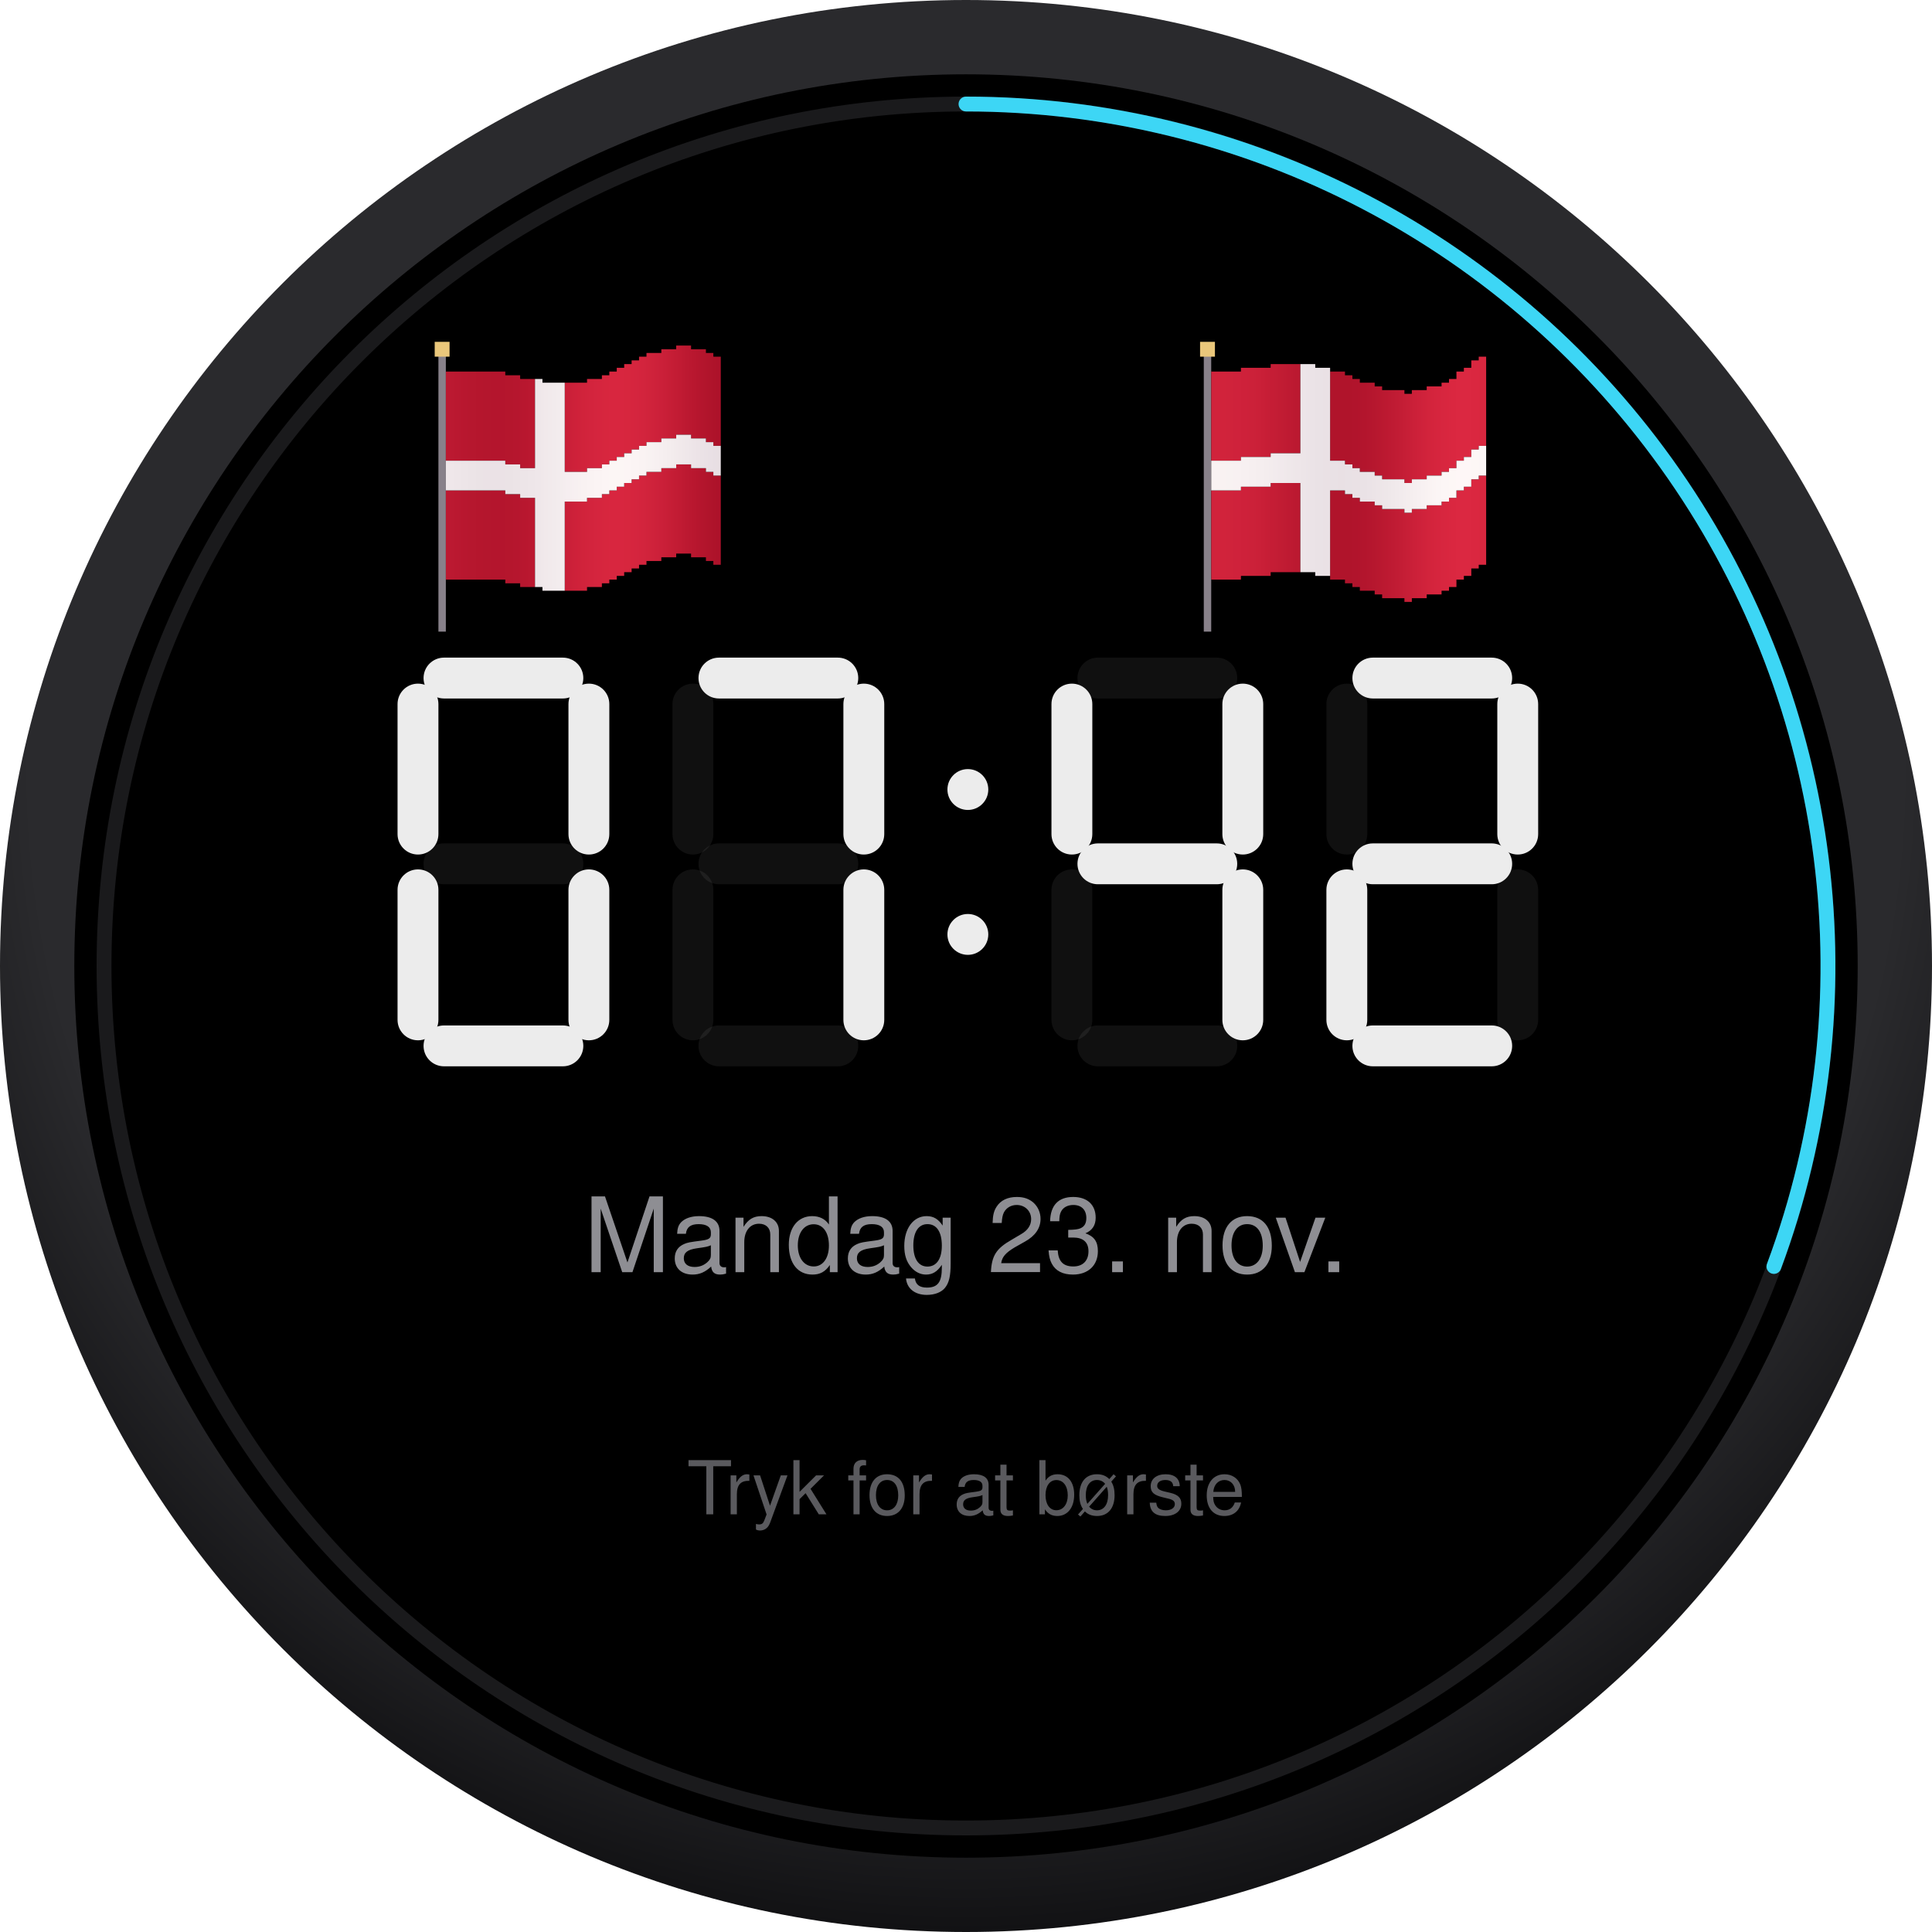
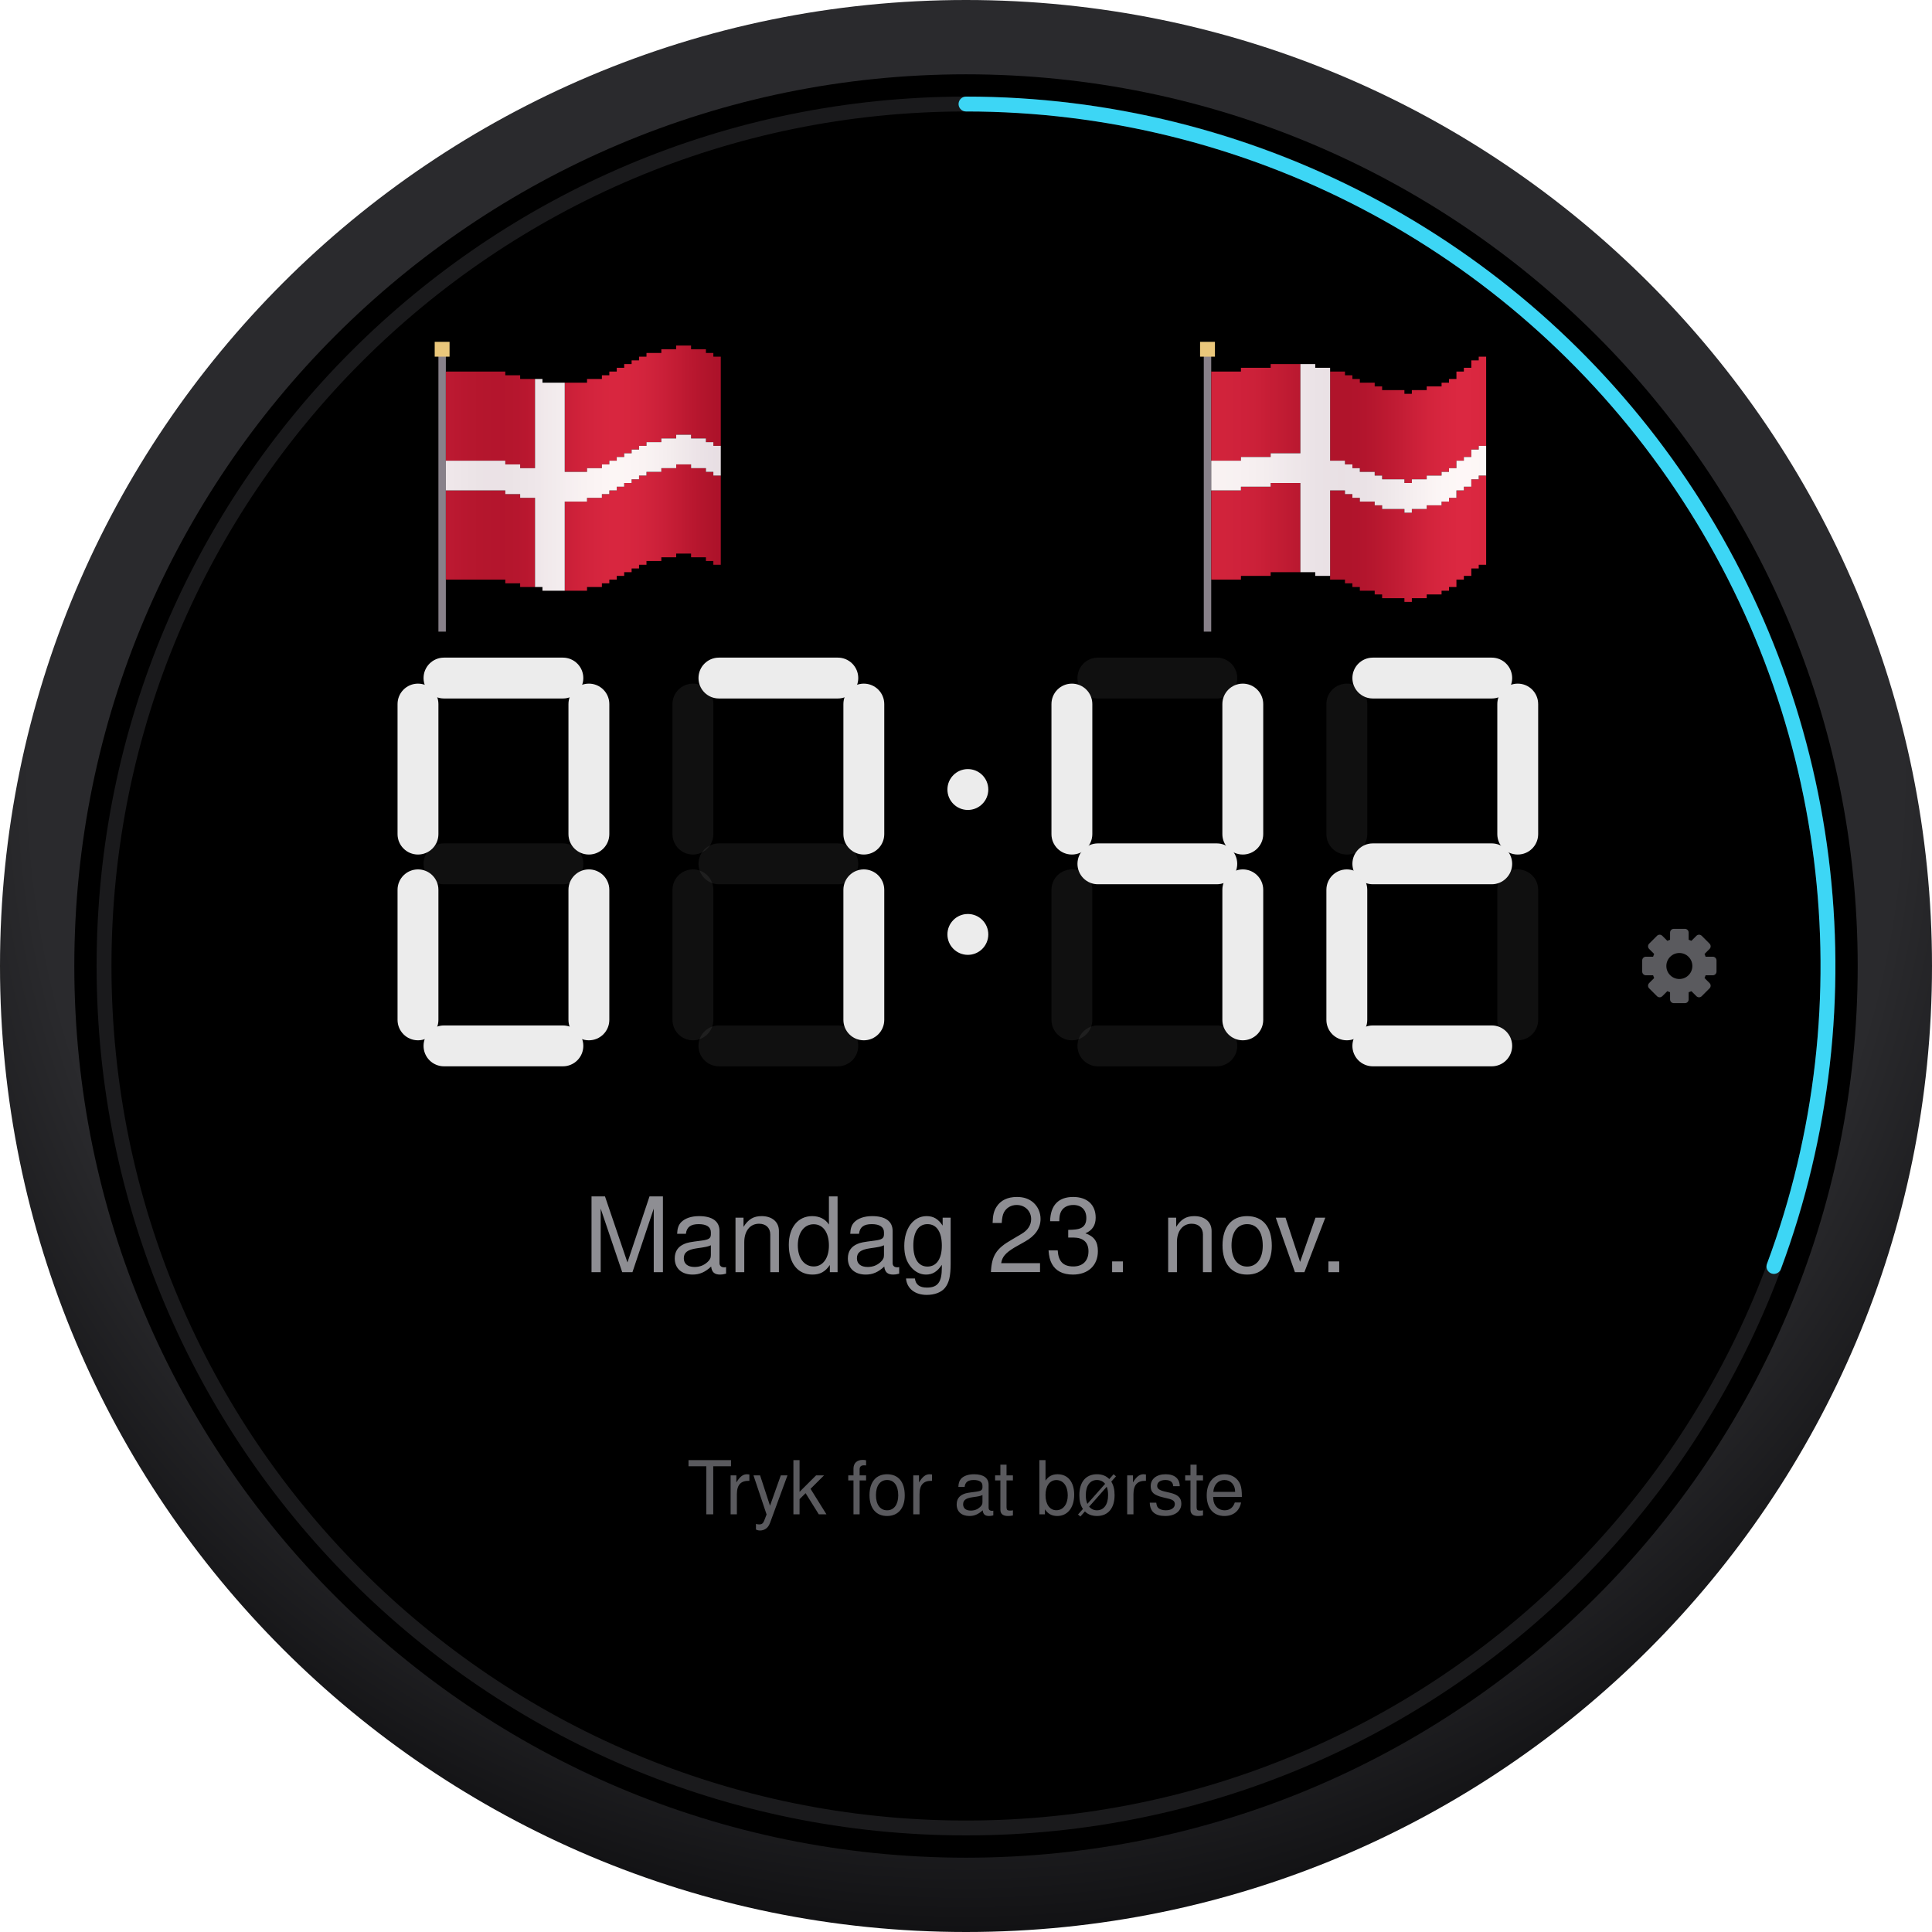
<svg xmlns="http://www.w3.org/2000/svg" width="520" height="520" viewBox="0 0 520 520">
  <defs>
    <clipPath id="screen">
      <circle cx="240" cy="240" r="240" />
    </clipPath>
    <radialGradient id="bezel" cx="50%" cy="40%" r="60%">
      <stop offset="80%" stop-color="#2A2A2D" />
      <stop offset="100%" stop-color="#111113" />
    </radialGradient>
  </defs>
  <circle cx="260" cy="260" r="260" fill="url(#bezel)" />
  <g transform="translate(20 20)" clip-path="url(#screen)">
    <rect width="480" height="480" fill="#000" />
    <circle cx="240" cy="240" r="232" fill="none" stroke="#1A1A1C" stroke-opacity="1.000" stroke-width="4" />
    <path d="M240.00 8.00 A232 232 0 0 1 457.45 320.87" fill="none" stroke="#3dd6f5" stroke-opacity="1.000" stroke-width="4" stroke-linecap="round" />
    <text x="240" y="316" font-family="Montserrat, 'Segoe UI', Helvetica, Arial, sans-serif" font-size="28" font-weight="500" fill="#8e8e93" fill-opacity="1.000" text-anchor="middle" dominant-baseline="central">Mandag 23. nov.</text>
    <text x="240" y="383" font-family="Montserrat, 'Segoe UI', Helvetica, Arial, sans-serif" font-size="20" font-weight="500" fill="#5A5A5E" fill-opacity="1.000" text-anchor="middle" dominant-baseline="central">Tryk for at børste</text>
+     <g class="settings-gear" fill="#5A5A5E" opacity="1.000">
+       <rect x="429.5" y="230" width="5" height="6" rx="1" transform="rotate(0 432 240)" />
+       <rect x="429.5" y="230" width="5" height="6" rx="1" transform="rotate(45 432 240)" />
+       <rect x="429.5" y="230" width="5" height="6" rx="1" transform="rotate(90 432 240)" />
+       <rect x="429.5" y="230" width="5" height="6" rx="1" transform="rotate(135 432 240)" />
+       <rect x="429.5" y="230" width="5" height="6" rx="1" transform="rotate(180 432 240)" />
+       <rect x="429.5" y="230" width="5" height="6" rx="1" transform="rotate(225 432 240)" />
+       <rect x="429.5" y="230" width="5" height="6" rx="1" transform="rotate(270 432 240)" />
+       <rect x="429.5" y="230" width="5" height="6" rx="1" transform="rotate(315 432 240)" />
+       <circle cx="432" cy="240" r="5.5" fill="none" stroke="#5A5A5E" stroke-width="4" />
+     </g>
    <rect x="94" y="157" width="43" height="11" rx="5.5" fill="#ececec" fill-opacity="1.000" />
    <rect x="133" y="164" width="11" height="46" rx="5.5" fill="#ececec" fill-opacity="1.000" />
    <rect x="133" y="214" width="11" height="46" rx="5.5" fill="#ececec" fill-opacity="1.000" />
    <rect x="94" y="256" width="43" height="11" rx="5.5" fill="#ececec" fill-opacity="1.000" />
    <rect x="87" y="214" width="11" height="46" rx="5.5" fill="#ececec" fill-opacity="1.000" />
    <rect x="87" y="164" width="11" height="46" rx="5.5" fill="#ececec" fill-opacity="1.000" />
    <rect x="94" y="207" width="43" height="11" rx="5.5" fill="#ececec" fill-opacity="0.071" />
    <rect x="168" y="157" width="43" height="11" rx="5.5" fill="#ececec" fill-opacity="1.000" />
    <rect x="207" y="164" width="11" height="46" rx="5.5" fill="#ececec" fill-opacity="1.000" />
    <rect x="207" y="214" width="11" height="46" rx="5.5" fill="#ececec" fill-opacity="1.000" />
    <rect x="168" y="256" width="43" height="11" rx="5.5" fill="#ececec" fill-opacity="0.071" />
    <rect x="161" y="214" width="11" height="46" rx="5.5" fill="#ececec" fill-opacity="0.071" />
    <rect x="161" y="164" width="11" height="46" rx="5.5" fill="#ececec" fill-opacity="0.071" />
    <rect x="168" y="207" width="43" height="11" rx="5.5" fill="#ececec" fill-opacity="0.071" />
    <rect x="235" y="187" width="11" height="11" rx="5.5" fill="#ececec" fill-opacity="1.000" />
    <rect x="235" y="226" width="11" height="11" rx="5.5" fill="#ececec" fill-opacity="1.000" />
    <rect x="270" y="157" width="43" height="11" rx="5.5" fill="#ececec" fill-opacity="0.071" />
    <rect x="309" y="164" width="11" height="46" rx="5.5" fill="#ececec" fill-opacity="1.000" />
    <rect x="309" y="214" width="11" height="46" rx="5.5" fill="#ececec" fill-opacity="1.000" />
    <rect x="270" y="256" width="43" height="11" rx="5.5" fill="#ececec" fill-opacity="0.071" />
    <rect x="263" y="214" width="11" height="46" rx="5.5" fill="#ececec" fill-opacity="0.071" />
    <rect x="263" y="164" width="11" height="46" rx="5.5" fill="#ececec" fill-opacity="1.000" />
    <rect x="270" y="207" width="43" height="11" rx="5.5" fill="#ececec" fill-opacity="1.000" />
    <rect x="344" y="157" width="43" height="11" rx="5.5" fill="#ececec" fill-opacity="1.000" />
    <rect x="383" y="164" width="11" height="46" rx="5.5" fill="#ececec" fill-opacity="1.000" />
    <rect x="383" y="214" width="11" height="46" rx="5.5" fill="#ececec" fill-opacity="0.071" />
    <rect x="344" y="256" width="43" height="11" rx="5.5" fill="#ececec" fill-opacity="1.000" />
    <rect x="337" y="214" width="11" height="46" rx="5.5" fill="#ececec" fill-opacity="1.000" />
    <rect x="337" y="164" width="11" height="46" rx="5.5" fill="#ececec" fill-opacity="0.071" />
    <rect x="344" y="207" width="43" height="11" rx="5.5" fill="#ececec" fill-opacity="1.000" />
    <g class="birthday-flag" transform="translate(96 70)" opacity="1.000">
      <defs>
        <linearGradient id="flag-0-red" gradientUnits="userSpaceOnUse" x1="4" y1="0" x2="78" y2="0">
          <stop offset="0.013" stop-color="#bc1931" />
          <stop offset="0.041" stop-color="#ba1830" />
          <stop offset="0.068" stop-color="#b8172f" />
          <stop offset="0.095" stop-color="#b6172e" />
          <stop offset="0.122" stop-color="#b5162d" />
          <stop offset="0.149" stop-color="#b4162d" />
          <stop offset="0.176" stop-color="#b4152d" />
          <stop offset="0.203" stop-color="#b4152d" />
          <stop offset="0.23" stop-color="#b5162d" />
          <stop offset="0.257" stop-color="#b6162e" />
          <stop offset="0.284" stop-color="#b8172f" />
          <stop offset="0.311" stop-color="#ba1830" />
          <stop offset="0.338" stop-color="#bd1a32" />
          <stop offset="0.365" stop-color="#c01b33" />
          <stop offset="0.392" stop-color="#c41d35" />
          <stop offset="0.419" stop-color="#c71e36" />
          <stop offset="0.446" stop-color="#ca2038" />
          <stop offset="0.473" stop-color="#ce213a" />
          <stop offset="0.5" stop-color="#d1233b" />
          <stop offset="0.527" stop-color="#d3243d" />
          <stop offset="0.554" stop-color="#d5253e" />
          <stop offset="0.581" stop-color="#d7263e" />
          <stop offset="0.608" stop-color="#d8263f" />
          <stop offset="0.635" stop-color="#d8263f" />
          <stop offset="0.662" stop-color="#d7263e" />
          <stop offset="0.689" stop-color="#d5253e" />
          <stop offset="0.716" stop-color="#d3243d" />
          <stop offset="0.743" stop-color="#d0233b" />
          <stop offset="0.77" stop-color="#cd213a" />
          <stop offset="0.797" stop-color="#c91f38" />
          <stop offset="0.824" stop-color="#c51d35" />
          <stop offset="0.851" stop-color="#c11b33" />
          <stop offset="0.878" stop-color="#bc1931" />
          <stop offset="0.905" stop-color="#b8172f" />
          <stop offset="0.932" stop-color="#b4152d" />
          <stop offset="0.96" stop-color="#b0142b" />
          <stop offset="0.987" stop-color="#ad122a" />
        </linearGradient>
        <linearGradient id="flag-0-white" gradientUnits="userSpaceOnUse" x1="4" y1="0" x2="78" y2="0">
          <stop offset="0.013" stop-color="#efe7ea" />
          <stop offset="0.041" stop-color="#eee6e9" />
          <stop offset="0.068" stop-color="#ede5e8" />
          <stop offset="0.095" stop-color="#ece4e7" />
          <stop offset="0.122" stop-color="#ebe3e6" />
          <stop offset="0.149" stop-color="#ebe2e6" />
          <stop offset="0.176" stop-color="#ebe2e6" />
          <stop offset="0.203" stop-color="#ebe2e6" />
          <stop offset="0.23" stop-color="#ebe3e6" />
          <stop offset="0.257" stop-color="#ece4e7" />
          <stop offset="0.284" stop-color="#ede5e8" />
          <stop offset="0.311" stop-color="#eee6e9" />
          <stop offset="0.338" stop-color="#efe7ea" />
          <stop offset="0.365" stop-color="#f1e9eb" />
          <stop offset="0.392" stop-color="#f2ebed" />
          <stop offset="0.419" stop-color="#f4edee" />
          <stop offset="0.446" stop-color="#f6eef0" />
          <stop offset="0.473" stop-color="#f7f0f1" />
          <stop offset="0.5" stop-color="#f9f2f2" />
          <stop offset="0.527" stop-color="#faf3f3" />
          <stop offset="0.554" stop-color="#fbf4f4" />
          <stop offset="0.581" stop-color="#fcf5f5" />
          <stop offset="0.608" stop-color="#fcf6f5" />
          <stop offset="0.635" stop-color="#fcf6f5" />
          <stop offset="0.662" stop-color="#fcf5f5" />
          <stop offset="0.689" stop-color="#fbf4f4" />
          <stop offset="0.716" stop-color="#faf3f3" />
          <stop offset="0.743" stop-color="#f8f2f2" />
          <stop offset="0.77" stop-color="#f7f0f1" />
          <stop offset="0.797" stop-color="#f5eeef" />
          <stop offset="0.824" stop-color="#f3eced" />
          <stop offset="0.851" stop-color="#f1e9eb" />
          <stop offset="0.878" stop-color="#efe7ea" />
          <stop offset="0.905" stop-color="#ede4e8" />
          <stop offset="0.932" stop-color="#ebe2e6" />
          <stop offset="0.96" stop-color="#e9e0e5" />
          <stop offset="0.987" stop-color="#e8dfe3" />
        </linearGradient>
      </defs>
      <rect x="2" y="4" width="2" height="76" fill="#88818A" />
      <rect x="1" y="2" width="4" height="4" fill="#EAC77B" />
      <path d="M4 10h2v24h-2zM4 42h2v24h-2zM6 10h2v24h-2zM6 42h2v24h-2zM8 10h2v24h-2zM8 42h2v24h-2zM10 10h2v24h-2zM10 42h2v24h-2zM12 10h2v24h-2zM12 42h2v24h-2zM14 10h2v24h-2zM14 42h2v24h-2zM16 10h2v24h-2zM16 42h2v24h-2zM18 10h2v24h-2zM18 42h2v24h-2zM20 11h2v24h-2zM20 43h2v24h-2zM22 11h2v24h-2zM22 43h2v24h-2zM24 12h2v24h-2zM24 44h2v24h-2zM26 12h2v24h-2zM26 44h2v24h-2zM36 13h2v24h-2zM36 45h2v24h-2zM38 13h2v24h-2zM38 45h2v24h-2zM40 13h2v24h-2zM40 45h2v24h-2zM42 12h2v24h-2zM42 44h2v24h-2zM44 12h2v24h-2zM44 44h2v24h-2zM46 11h2v24h-2zM46 43h2v24h-2zM48 10h2v24h-2zM48 42h2v24h-2zM50 9h2v24h-2zM50 41h2v24h-2zM52 8h2v24h-2zM52 40h2v24h-2zM54 7h2v24h-2zM54 39h2v24h-2zM56 6h2v24h-2zM56 38h2v24h-2zM58 5h2v24h-2zM58 37h2v24h-2zM60 5h2v24h-2zM60 37h2v24h-2zM62 4h2v24h-2zM62 36h2v24h-2zM64 4h2v24h-2zM64 36h2v24h-2zM66 3h2v24h-2zM66 35h2v24h-2zM68 3h2v24h-2zM68 35h2v24h-2zM70 4h2v24h-2zM70 36h2v24h-2zM72 4h2v24h-2zM72 36h2v24h-2zM74 5h2v24h-2zM74 37h2v24h-2zM76 6h2v24h-2zM76 38h2v24h-2z" fill="url(#flag-0-red)" />
      <path d="M4 34h2v8h-2zM6 34h2v8h-2zM8 34h2v8h-2zM10 34h2v8h-2zM12 34h2v8h-2zM14 34h2v8h-2zM16 34h2v8h-2zM18 34h2v8h-2zM20 35h2v8h-2zM22 35h2v8h-2zM24 36h2v8h-2zM26 36h2v8h-2zM28 12h2v56h-2zM30 13h2v56h-2zM32 13h2v56h-2zM34 13h2v56h-2zM36 37h2v8h-2zM38 37h2v8h-2zM40 37h2v8h-2zM42 36h2v8h-2zM44 36h2v8h-2zM46 35h2v8h-2zM48 34h2v8h-2zM50 33h2v8h-2zM52 32h2v8h-2zM54 31h2v8h-2zM56 30h2v8h-2zM58 29h2v8h-2zM60 29h2v8h-2zM62 28h2v8h-2zM64 28h2v8h-2zM66 27h2v8h-2zM68 27h2v8h-2zM70 28h2v8h-2zM72 28h2v8h-2zM74 29h2v8h-2zM76 30h2v8h-2z" fill="url(#flag-0-white)" />
    </g>
    <g class="birthday-flag" transform="translate(302 70)" opacity="1.000">
      <defs>
        <linearGradient id="flag-1-red" gradientUnits="userSpaceOnUse" x1="4" y1="0" x2="78" y2="0">
          <stop offset="0.013" stop-color="#d1233b" />
          <stop offset="0.041" stop-color="#d1233b" />
          <stop offset="0.068" stop-color="#d0233b" />
          <stop offset="0.095" stop-color="#cf223b" />
          <stop offset="0.122" stop-color="#ce213a" />
          <stop offset="0.149" stop-color="#cc2139" />
          <stop offset="0.176" stop-color="#ca2038" />
          <stop offset="0.203" stop-color="#c71e36" />
          <stop offset="0.23" stop-color="#c41d35" />
          <stop offset="0.257" stop-color="#c11c33" />
          <stop offset="0.284" stop-color="#be1a32" />
          <stop offset="0.311" stop-color="#bb1930" />
          <stop offset="0.338" stop-color="#b8172f" />
          <stop offset="0.365" stop-color="#b5162e" />
          <stop offset="0.392" stop-color="#b3152d" />
          <stop offset="0.419" stop-color="#b2142c" />
          <stop offset="0.446" stop-color="#b0142b" />
          <stop offset="0.473" stop-color="#b0142b" />
          <stop offset="0.5" stop-color="#b0142b" />
          <stop offset="0.527" stop-color="#b1142c" />
          <stop offset="0.554" stop-color="#b3152d" />
          <stop offset="0.581" stop-color="#b5162e" />
          <stop offset="0.608" stop-color="#b8182f" />
          <stop offset="0.635" stop-color="#bc1931" />
          <stop offset="0.662" stop-color="#bf1b33" />
          <stop offset="0.689" stop-color="#c31d35" />
          <stop offset="0.716" stop-color="#c71f37" />
          <stop offset="0.743" stop-color="#cc2039" />
          <stop offset="0.77" stop-color="#cf223b" />
          <stop offset="0.797" stop-color="#d3243c" />
          <stop offset="0.824" stop-color="#d6253e" />
          <stop offset="0.851" stop-color="#d8263f" />
          <stop offset="0.878" stop-color="#da2740" />
          <stop offset="0.905" stop-color="#db2841" />
          <stop offset="0.932" stop-color="#db2841" />
          <stop offset="0.96" stop-color="#da2740" />
          <stop offset="0.987" stop-color="#d9273f" />
        </linearGradient>
        <linearGradient id="flag-1-white" gradientUnits="userSpaceOnUse" x1="4" y1="0" x2="78" y2="0">
          <stop offset="0.013" stop-color="#f9f2f2" />
          <stop offset="0.041" stop-color="#f9f2f2" />
          <stop offset="0.068" stop-color="#f8f2f2" />
          <stop offset="0.095" stop-color="#f8f1f2" />
          <stop offset="0.122" stop-color="#f7f0f1" />
          <stop offset="0.149" stop-color="#f6eff0" />
          <stop offset="0.176" stop-color="#f5eeef" />
          <stop offset="0.203" stop-color="#f4edee" />
          <stop offset="0.23" stop-color="#f2ebed" />
          <stop offset="0.257" stop-color="#f1e9ec" />
          <stop offset="0.284" stop-color="#efe8ea" />
          <stop offset="0.311" stop-color="#eee6e9" />
          <stop offset="0.338" stop-color="#ede5e8" />
          <stop offset="0.365" stop-color="#ebe3e7" />
          <stop offset="0.392" stop-color="#eae2e6" />
          <stop offset="0.419" stop-color="#eae1e5" />
          <stop offset="0.446" stop-color="#e9e1e5" />
          <stop offset="0.473" stop-color="#e9e0e4" />
          <stop offset="0.5" stop-color="#e9e1e5" />
          <stop offset="0.527" stop-color="#eae1e5" />
          <stop offset="0.554" stop-color="#eae2e6" />
          <stop offset="0.581" stop-color="#ebe3e7" />
          <stop offset="0.608" stop-color="#ede5e8" />
          <stop offset="0.635" stop-color="#eee7e9" />
          <stop offset="0.662" stop-color="#f0e9eb" />
          <stop offset="0.689" stop-color="#f2ebed" />
          <stop offset="0.716" stop-color="#f4edee" />
          <stop offset="0.743" stop-color="#f6eff0" />
          <stop offset="0.77" stop-color="#f8f1f2" />
          <stop offset="0.797" stop-color="#faf3f3" />
          <stop offset="0.824" stop-color="#fbf5f5" />
          <stop offset="0.851" stop-color="#fcf6f6" />
          <stop offset="0.878" stop-color="#fdf7f6" />
          <stop offset="0.905" stop-color="#fef7f7" />
          <stop offset="0.932" stop-color="#fef7f7" />
          <stop offset="0.96" stop-color="#fdf7f6" />
          <stop offset="0.987" stop-color="#fcf6f6" />
        </linearGradient>
      </defs>
      <rect x="2" y="4" width="2" height="76" fill="#88818A" />
      <rect x="1" y="2" width="4" height="4" fill="#EAC77B" />
      <path d="M4 10h2v24h-2zM4 42h2v24h-2zM6 10h2v24h-2zM6 42h2v24h-2zM8 10h2v24h-2zM8 42h2v24h-2zM10 10h2v24h-2zM10 42h2v24h-2zM12 9h2v24h-2zM12 41h2v24h-2zM14 9h2v24h-2zM14 41h2v24h-2zM16 9h2v24h-2zM16 41h2v24h-2zM18 9h2v24h-2zM18 41h2v24h-2zM20 8h2v24h-2zM20 40h2v24h-2zM22 8h2v24h-2zM22 40h2v24h-2zM24 8h2v24h-2zM24 40h2v24h-2zM26 8h2v24h-2zM26 40h2v24h-2zM36 10h2v24h-2zM36 42h2v24h-2zM38 10h2v24h-2zM38 42h2v24h-2zM40 11h2v24h-2zM40 43h2v24h-2zM42 12h2v24h-2zM42 44h2v24h-2zM44 13h2v24h-2zM44 45h2v24h-2zM46 13h2v24h-2zM46 45h2v24h-2zM48 14h2v24h-2zM48 46h2v24h-2zM50 15h2v24h-2zM50 47h2v24h-2zM52 15h2v24h-2zM52 47h2v24h-2zM54 15h2v24h-2zM54 47h2v24h-2zM56 16h2v24h-2zM56 48h2v24h-2zM58 15h2v24h-2zM58 47h2v24h-2zM60 15h2v24h-2zM60 47h2v24h-2zM62 14h2v24h-2zM62 46h2v24h-2zM64 14h2v24h-2zM64 46h2v24h-2zM66 13h2v24h-2zM66 45h2v24h-2zM68 12h2v24h-2zM68 44h2v24h-2zM70 10h2v24h-2zM70 42h2v24h-2zM72 9h2v24h-2zM72 41h2v24h-2zM74 7h2v24h-2zM74 39h2v24h-2zM76 6h2v24h-2zM76 38h2v24h-2z" fill="url(#flag-1-red)" />
      <path d="M4 34h2v8h-2zM6 34h2v8h-2zM8 34h2v8h-2zM10 34h2v8h-2zM12 33h2v8h-2zM14 33h2v8h-2zM16 33h2v8h-2zM18 33h2v8h-2zM20 32h2v8h-2zM22 32h2v8h-2zM24 32h2v8h-2zM26 32h2v8h-2zM28 8h2v56h-2zM30 8h2v56h-2zM32 9h2v56h-2zM34 9h2v56h-2zM36 34h2v8h-2zM38 34h2v8h-2zM40 35h2v8h-2zM42 36h2v8h-2zM44 37h2v8h-2zM46 37h2v8h-2zM48 38h2v8h-2zM50 39h2v8h-2zM52 39h2v8h-2zM54 39h2v8h-2zM56 40h2v8h-2zM58 39h2v8h-2zM60 39h2v8h-2zM62 38h2v8h-2zM64 38h2v8h-2zM66 37h2v8h-2zM68 36h2v8h-2zM70 34h2v8h-2zM72 33h2v8h-2zM74 31h2v8h-2zM76 30h2v8h-2z" fill="url(#flag-1-white)" />
    </g>
  </g>
</svg>
